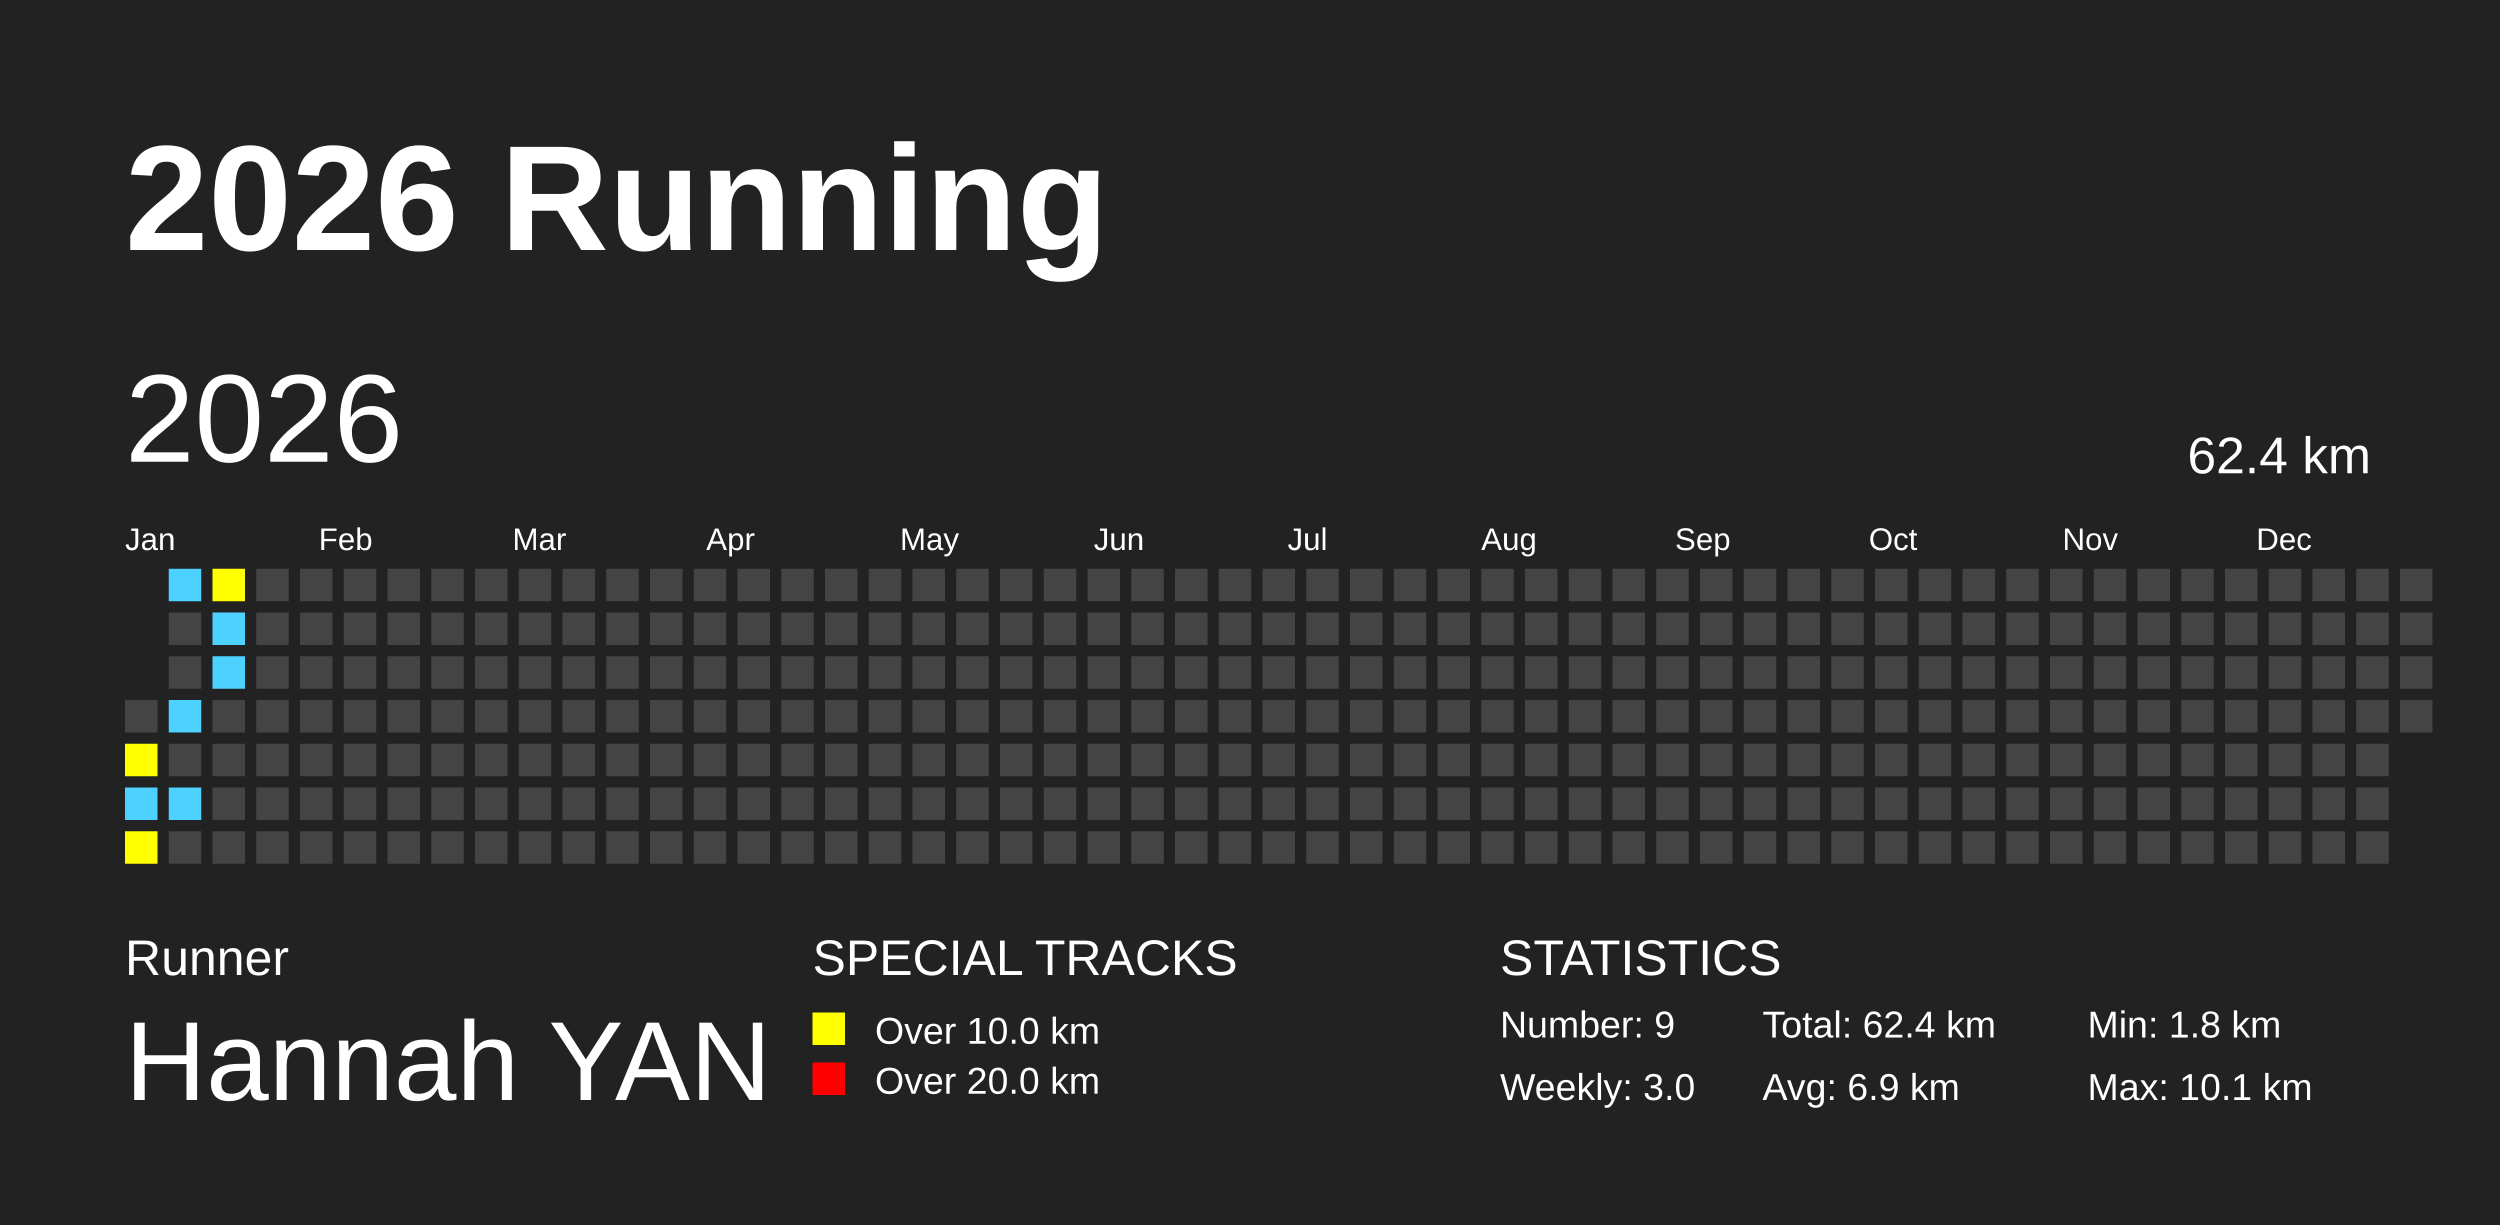
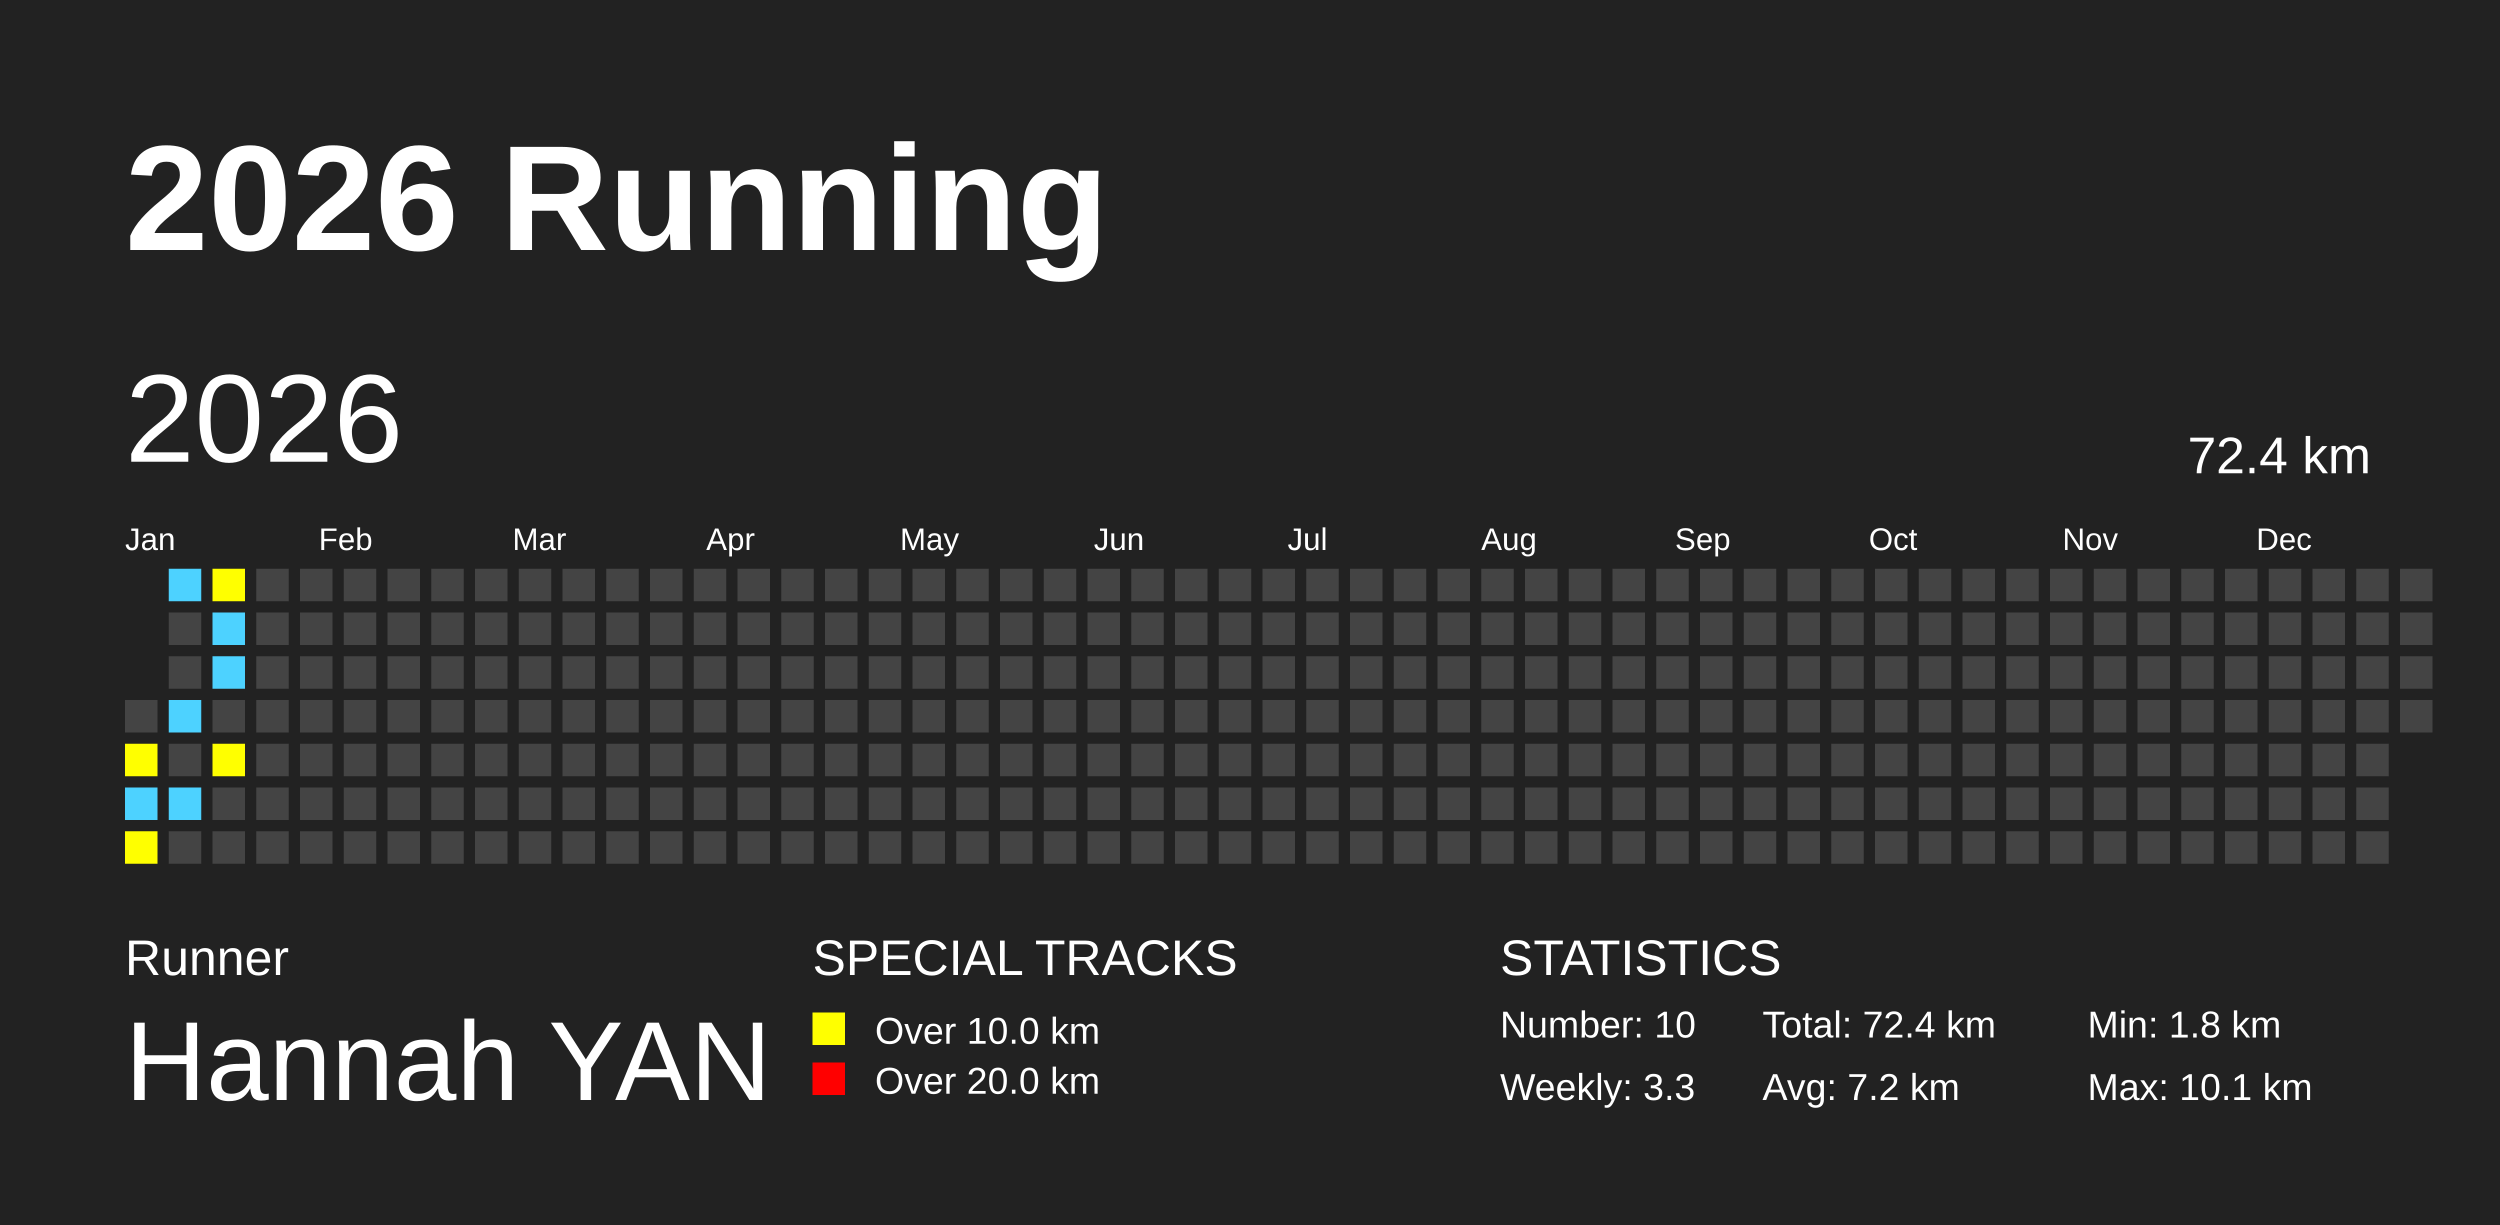
<svg xmlns="http://www.w3.org/2000/svg" baseProfile="full" height="98mm" version="1.1" viewBox="0,0,200,98" width="200mm">
  <defs />
  <rect fill="#222222" height="98" width="200" x="0" y="0" />
  <text fill="#FFFFFF" style="font-size:12px; font-family:Arial; font-weight:bold;" x="10" y="20">2026 Running</text>
  <text fill="#FFFFFF" style="font-size:4px; font-family:Arial" x="10" y="78">Runner</text>
  <text fill="#FFFFFF" style="font-size:9px; font-family:Arial" x="10" y="88">Hannah YAN</text>
  <text fill="#FFFFFF" style="font-size:4px; font-family:Arial" x="65" y="78">SPECIAL TRACKS</text>
  <rect fill="yellow" height="2.6" width="2.6" x="65" y="81" />
  <text fill="#FFFFFF" style="font-size:3px; font-family:Arial" x="70" y="83.5">Over 10.0 km</text>
  <rect fill="red" height="2.6" width="2.6" x="65" y="85" />
  <text fill="#FFFFFF" style="font-size:3px; font-family:Arial" x="70" y="87.5">Over 20.0 km</text>
  <text fill="#FFFFFF" style="font-size:4px; font-family:Arial" x="120" y="78">STATISTICS</text>
-   <text fill="#FFFFFF" style="font-size:3px; font-family:Arial" x="120" y="83">Number: 9</text>
-   <text fill="#FFFFFF" style="font-size:3px; font-family:Arial" x="120" y="88">Weekly: 3.0</text>
-   <text fill="#FFFFFF" style="font-size:3px; font-family:Arial" x="141" y="83">Total: 62.4 km</text>
-   <text fill="#FFFFFF" style="font-size:3px; font-family:Arial" x="141" y="88">Avg: 6.9 km</text>
+   <text fill="#FFFFFF" style="font-size:3px; font-family:Arial" x="120" y="83">Number: 10</text>
+   <text fill="#FFFFFF" style="font-size:3px; font-family:Arial" x="120" y="88">Weekly: 3.3</text>
+   <text fill="#FFFFFF" style="font-size:3px; font-family:Arial" x="141" y="83">Total: 72.4 km</text>
+   <text fill="#FFFFFF" style="font-size:3px; font-family:Arial" x="141" y="88">Avg: 7.2 km</text>
  <text fill="#FFFFFF" style="font-size:3px; font-family:Arial" x="167" y="83">Min: 1.8 km</text>
  <text fill="#FFFFFF" style="font-size:3px; font-family:Arial" x="167" y="88">Max: 10.1 km</text>
  <text dominant-baseline="hanging" fill="#FFFFFF" style="font-size:10.0px; font-family:Arial;" x="10" y="30">2026</text>
-   <text dominant-baseline="hanging" fill="#FFFFFF" style="font-size:4.125px; font-family:Arial;" x="175" y="35">62.4 km</text>
+   <text dominant-baseline="hanging" fill="#FFFFFF" style="font-size:4.125px; font-family:Arial;" x="175" y="35">72.4 km</text>
  <text fill="#FFFFFF" style="font-size:2.5px; font-family:Arial" x="10.0" y="44">Jan</text>
  <text fill="#FFFFFF" style="font-size:2.5px; font-family:Arial" x="25.5" y="44">Feb</text>
  <text fill="#FFFFFF" style="font-size:2.5px; font-family:Arial" x="41.0" y="44">Mar</text>
  <text fill="#FFFFFF" style="font-size:2.5px; font-family:Arial" x="56.5" y="44">Apr</text>
  <text fill="#FFFFFF" style="font-size:2.5px; font-family:Arial" x="72.0" y="44">May</text>
  <text fill="#FFFFFF" style="font-size:2.5px; font-family:Arial" x="87.5" y="44">Jun</text>
  <text fill="#FFFFFF" style="font-size:2.5px; font-family:Arial" x="103.0" y="44">Jul</text>
  <text fill="#FFFFFF" style="font-size:2.5px; font-family:Arial" x="118.5" y="44">Aug</text>
  <text fill="#FFFFFF" style="font-size:2.5px; font-family:Arial" x="134.0" y="44">Sep</text>
  <text fill="#FFFFFF" style="font-size:2.5px; font-family:Arial" x="149.5" y="44">Oct</text>
  <text fill="#FFFFFF" style="font-size:2.5px; font-family:Arial" x="165.0" y="44">Nov</text>
  <text fill="#FFFFFF" style="font-size:2.5px; font-family:Arial" x="180.5" y="44">Dec</text>
  <rect fill="#444444" height="2.6" width="2.6" x="10.0" y="56.0" />
  <rect fill="yellow" height="2.6" width="2.6" x="10.0" y="59.5" />
  <rect fill="#4DD2FF" height="2.6" width="2.6" x="10.0" y="63.0" />
  <rect fill="yellow" height="2.6" width="2.6" x="10.0" y="66.5" />
  <rect fill="#4DD2FF" height="2.6" width="2.6" x="13.5" y="45.5" />
  <rect fill="#444444" height="2.6" width="2.6" x="13.5" y="49.0" />
  <rect fill="#444444" height="2.6" width="2.6" x="13.5" y="52.5" />
  <rect fill="#4DD2FF" height="2.6" width="2.6" x="13.5" y="56.0" />
  <rect fill="#444444" height="2.6" width="2.6" x="13.5" y="59.5" />
  <rect fill="#4DD2FF" height="2.6" width="2.6" x="13.5" y="63.0" />
  <rect fill="#444444" height="2.6" width="2.6" x="13.5" y="66.5" />
  <rect fill="yellow" height="2.6" width="2.6" x="17.0" y="45.5" />
  <rect fill="#4DD2FF" height="2.6" width="2.6" x="17.0" y="49.0" />
  <rect fill="#4DD2FF" height="2.6" width="2.6" x="17.0" y="52.5" />
  <rect fill="#444444" height="2.6" width="2.6" x="17.0" y="56.0" />
-   <rect fill="#444444" height="2.6" width="2.6" x="17.0" y="59.5" />
+   <rect fill="yellow" height="2.6" width="2.6" x="17.0" y="59.5" />
  <rect fill="#444444" height="2.6" width="2.6" x="17.0" y="63.0" />
  <rect fill="#444444" height="2.6" width="2.6" x="17.0" y="66.5" />
  <rect fill="#444444" height="2.6" width="2.6" x="20.5" y="45.5" />
  <rect fill="#444444" height="2.6" width="2.6" x="20.5" y="49.0" />
  <rect fill="#444444" height="2.6" width="2.6" x="20.5" y="52.5" />
  <rect fill="#444444" height="2.6" width="2.6" x="20.5" y="56.0" />
  <rect fill="#444444" height="2.6" width="2.6" x="20.5" y="59.5" />
  <rect fill="#444444" height="2.6" width="2.6" x="20.5" y="63.0" />
  <rect fill="#444444" height="2.6" width="2.6" x="20.5" y="66.5" />
  <rect fill="#444444" height="2.6" width="2.6" x="24.0" y="45.5" />
  <rect fill="#444444" height="2.6" width="2.6" x="24.0" y="49.0" />
  <rect fill="#444444" height="2.6" width="2.6" x="24.0" y="52.5" />
  <rect fill="#444444" height="2.6" width="2.6" x="24.0" y="56.0" />
  <rect fill="#444444" height="2.6" width="2.6" x="24.0" y="59.5" />
  <rect fill="#444444" height="2.6" width="2.6" x="24.0" y="63.0" />
  <rect fill="#444444" height="2.6" width="2.6" x="24.0" y="66.5" />
  <rect fill="#444444" height="2.6" width="2.6" x="27.5" y="45.5" />
  <rect fill="#444444" height="2.6" width="2.6" x="27.5" y="49.0" />
  <rect fill="#444444" height="2.6" width="2.6" x="27.5" y="52.5" />
  <rect fill="#444444" height="2.6" width="2.6" x="27.5" y="56.0" />
  <rect fill="#444444" height="2.6" width="2.6" x="27.5" y="59.5" />
  <rect fill="#444444" height="2.6" width="2.6" x="27.5" y="63.0" />
  <rect fill="#444444" height="2.6" width="2.6" x="27.5" y="66.5" />
  <rect fill="#444444" height="2.6" width="2.6" x="31.0" y="45.5" />
  <rect fill="#444444" height="2.6" width="2.6" x="31.0" y="49.0" />
  <rect fill="#444444" height="2.6" width="2.6" x="31.0" y="52.5" />
  <rect fill="#444444" height="2.6" width="2.6" x="31.0" y="56.0" />
  <rect fill="#444444" height="2.6" width="2.6" x="31.0" y="59.5" />
  <rect fill="#444444" height="2.6" width="2.6" x="31.0" y="63.0" />
  <rect fill="#444444" height="2.6" width="2.6" x="31.0" y="66.5" />
  <rect fill="#444444" height="2.6" width="2.6" x="34.5" y="45.5" />
  <rect fill="#444444" height="2.6" width="2.6" x="34.5" y="49.0" />
  <rect fill="#444444" height="2.6" width="2.6" x="34.5" y="52.5" />
  <rect fill="#444444" height="2.6" width="2.6" x="34.5" y="56.0" />
  <rect fill="#444444" height="2.6" width="2.6" x="34.5" y="59.5" />
  <rect fill="#444444" height="2.6" width="2.6" x="34.5" y="63.0" />
  <rect fill="#444444" height="2.6" width="2.6" x="34.5" y="66.5" />
  <rect fill="#444444" height="2.6" width="2.6" x="38.0" y="45.5" />
  <rect fill="#444444" height="2.6" width="2.6" x="38.0" y="49.0" />
  <rect fill="#444444" height="2.6" width="2.6" x="38.0" y="52.5" />
  <rect fill="#444444" height="2.6" width="2.6" x="38.0" y="56.0" />
  <rect fill="#444444" height="2.6" width="2.6" x="38.0" y="59.5" />
  <rect fill="#444444" height="2.6" width="2.6" x="38.0" y="63.0" />
  <rect fill="#444444" height="2.6" width="2.6" x="38.0" y="66.5" />
  <rect fill="#444444" height="2.6" width="2.6" x="41.5" y="45.5" />
  <rect fill="#444444" height="2.6" width="2.6" x="41.5" y="49.0" />
  <rect fill="#444444" height="2.6" width="2.6" x="41.5" y="52.5" />
  <rect fill="#444444" height="2.6" width="2.6" x="41.5" y="56.0" />
  <rect fill="#444444" height="2.6" width="2.6" x="41.5" y="59.5" />
  <rect fill="#444444" height="2.6" width="2.6" x="41.5" y="63.0" />
  <rect fill="#444444" height="2.6" width="2.6" x="41.5" y="66.5" />
  <rect fill="#444444" height="2.6" width="2.6" x="45.0" y="45.5" />
  <rect fill="#444444" height="2.6" width="2.6" x="45.0" y="49.0" />
  <rect fill="#444444" height="2.6" width="2.6" x="45.0" y="52.5" />
  <rect fill="#444444" height="2.6" width="2.6" x="45.0" y="56.0" />
  <rect fill="#444444" height="2.6" width="2.6" x="45.0" y="59.5" />
  <rect fill="#444444" height="2.6" width="2.6" x="45.0" y="63.0" />
  <rect fill="#444444" height="2.6" width="2.6" x="45.0" y="66.5" />
  <rect fill="#444444" height="2.6" width="2.6" x="48.5" y="45.5" />
  <rect fill="#444444" height="2.6" width="2.6" x="48.5" y="49.0" />
  <rect fill="#444444" height="2.6" width="2.6" x="48.5" y="52.5" />
  <rect fill="#444444" height="2.6" width="2.6" x="48.5" y="56.0" />
  <rect fill="#444444" height="2.6" width="2.6" x="48.5" y="59.5" />
  <rect fill="#444444" height="2.6" width="2.6" x="48.5" y="63.0" />
  <rect fill="#444444" height="2.6" width="2.6" x="48.5" y="66.5" />
  <rect fill="#444444" height="2.6" width="2.6" x="52.0" y="45.5" />
  <rect fill="#444444" height="2.6" width="2.6" x="52.0" y="49.0" />
  <rect fill="#444444" height="2.6" width="2.6" x="52.0" y="52.5" />
  <rect fill="#444444" height="2.6" width="2.6" x="52.0" y="56.0" />
  <rect fill="#444444" height="2.6" width="2.6" x="52.0" y="59.5" />
  <rect fill="#444444" height="2.6" width="2.6" x="52.0" y="63.0" />
  <rect fill="#444444" height="2.6" width="2.6" x="52.0" y="66.5" />
  <rect fill="#444444" height="2.6" width="2.6" x="55.5" y="45.5" />
  <rect fill="#444444" height="2.6" width="2.6" x="55.5" y="49.0" />
  <rect fill="#444444" height="2.6" width="2.6" x="55.5" y="52.5" />
  <rect fill="#444444" height="2.6" width="2.6" x="55.5" y="56.0" />
  <rect fill="#444444" height="2.6" width="2.6" x="55.5" y="59.5" />
  <rect fill="#444444" height="2.6" width="2.6" x="55.5" y="63.0" />
  <rect fill="#444444" height="2.6" width="2.6" x="55.5" y="66.5" />
  <rect fill="#444444" height="2.6" width="2.6" x="59.0" y="45.5" />
  <rect fill="#444444" height="2.6" width="2.6" x="59.0" y="49.0" />
  <rect fill="#444444" height="2.6" width="2.6" x="59.0" y="52.5" />
  <rect fill="#444444" height="2.6" width="2.6" x="59.0" y="56.0" />
  <rect fill="#444444" height="2.6" width="2.6" x="59.0" y="59.5" />
  <rect fill="#444444" height="2.6" width="2.6" x="59.0" y="63.0" />
  <rect fill="#444444" height="2.6" width="2.6" x="59.0" y="66.5" />
  <rect fill="#444444" height="2.6" width="2.6" x="62.5" y="45.5" />
  <rect fill="#444444" height="2.6" width="2.6" x="62.5" y="49.0" />
  <rect fill="#444444" height="2.6" width="2.6" x="62.5" y="52.5" />
  <rect fill="#444444" height="2.6" width="2.6" x="62.5" y="56.0" />
  <rect fill="#444444" height="2.6" width="2.6" x="62.5" y="59.5" />
  <rect fill="#444444" height="2.6" width="2.6" x="62.5" y="63.0" />
  <rect fill="#444444" height="2.6" width="2.6" x="62.5" y="66.5" />
  <rect fill="#444444" height="2.6" width="2.6" x="66.0" y="45.5" />
  <rect fill="#444444" height="2.6" width="2.6" x="66.0" y="49.0" />
  <rect fill="#444444" height="2.6" width="2.6" x="66.0" y="52.5" />
  <rect fill="#444444" height="2.6" width="2.6" x="66.0" y="56.0" />
  <rect fill="#444444" height="2.6" width="2.6" x="66.0" y="59.5" />
  <rect fill="#444444" height="2.6" width="2.6" x="66.0" y="63.0" />
  <rect fill="#444444" height="2.6" width="2.6" x="66.0" y="66.5" />
  <rect fill="#444444" height="2.6" width="2.6" x="69.5" y="45.5" />
  <rect fill="#444444" height="2.6" width="2.6" x="69.5" y="49.0" />
  <rect fill="#444444" height="2.6" width="2.6" x="69.5" y="52.5" />
  <rect fill="#444444" height="2.6" width="2.6" x="69.5" y="56.0" />
  <rect fill="#444444" height="2.6" width="2.6" x="69.5" y="59.5" />
  <rect fill="#444444" height="2.6" width="2.6" x="69.5" y="63.0" />
  <rect fill="#444444" height="2.6" width="2.6" x="69.5" y="66.5" />
  <rect fill="#444444" height="2.6" width="2.6" x="73.0" y="45.5" />
  <rect fill="#444444" height="2.6" width="2.6" x="73.0" y="49.0" />
  <rect fill="#444444" height="2.6" width="2.6" x="73.0" y="52.5" />
  <rect fill="#444444" height="2.6" width="2.6" x="73.0" y="56.0" />
  <rect fill="#444444" height="2.6" width="2.6" x="73.0" y="59.5" />
  <rect fill="#444444" height="2.6" width="2.6" x="73.0" y="63.0" />
  <rect fill="#444444" height="2.6" width="2.6" x="73.0" y="66.5" />
  <rect fill="#444444" height="2.6" width="2.6" x="76.5" y="45.5" />
  <rect fill="#444444" height="2.6" width="2.6" x="76.5" y="49.0" />
  <rect fill="#444444" height="2.6" width="2.6" x="76.5" y="52.5" />
  <rect fill="#444444" height="2.6" width="2.6" x="76.5" y="56.0" />
  <rect fill="#444444" height="2.6" width="2.6" x="76.5" y="59.5" />
  <rect fill="#444444" height="2.6" width="2.6" x="76.5" y="63.0" />
  <rect fill="#444444" height="2.6" width="2.6" x="76.5" y="66.5" />
  <rect fill="#444444" height="2.6" width="2.6" x="80.0" y="45.5" />
  <rect fill="#444444" height="2.6" width="2.6" x="80.0" y="49.0" />
  <rect fill="#444444" height="2.6" width="2.6" x="80.0" y="52.5" />
  <rect fill="#444444" height="2.6" width="2.6" x="80.0" y="56.0" />
  <rect fill="#444444" height="2.6" width="2.6" x="80.0" y="59.5" />
  <rect fill="#444444" height="2.6" width="2.6" x="80.0" y="63.0" />
  <rect fill="#444444" height="2.6" width="2.6" x="80.0" y="66.5" />
  <rect fill="#444444" height="2.6" width="2.6" x="83.5" y="45.5" />
  <rect fill="#444444" height="2.6" width="2.6" x="83.5" y="49.0" />
  <rect fill="#444444" height="2.6" width="2.6" x="83.5" y="52.5" />
  <rect fill="#444444" height="2.6" width="2.6" x="83.5" y="56.0" />
  <rect fill="#444444" height="2.6" width="2.6" x="83.5" y="59.5" />
  <rect fill="#444444" height="2.6" width="2.6" x="83.5" y="63.0" />
  <rect fill="#444444" height="2.6" width="2.6" x="83.5" y="66.5" />
  <rect fill="#444444" height="2.6" width="2.6" x="87.0" y="45.5" />
  <rect fill="#444444" height="2.6" width="2.6" x="87.0" y="49.0" />
  <rect fill="#444444" height="2.6" width="2.6" x="87.0" y="52.5" />
  <rect fill="#444444" height="2.6" width="2.6" x="87.0" y="56.0" />
  <rect fill="#444444" height="2.6" width="2.6" x="87.0" y="59.5" />
  <rect fill="#444444" height="2.6" width="2.6" x="87.0" y="63.0" />
  <rect fill="#444444" height="2.6" width="2.6" x="87.0" y="66.5" />
  <rect fill="#444444" height="2.6" width="2.6" x="90.5" y="45.5" />
  <rect fill="#444444" height="2.6" width="2.6" x="90.5" y="49.0" />
  <rect fill="#444444" height="2.6" width="2.6" x="90.5" y="52.5" />
  <rect fill="#444444" height="2.6" width="2.6" x="90.5" y="56.0" />
  <rect fill="#444444" height="2.6" width="2.6" x="90.5" y="59.5" />
  <rect fill="#444444" height="2.6" width="2.6" x="90.5" y="63.0" />
  <rect fill="#444444" height="2.6" width="2.6" x="90.5" y="66.5" />
  <rect fill="#444444" height="2.6" width="2.6" x="94.0" y="45.5" />
  <rect fill="#444444" height="2.6" width="2.6" x="94.0" y="49.0" />
  <rect fill="#444444" height="2.6" width="2.6" x="94.0" y="52.5" />
  <rect fill="#444444" height="2.6" width="2.6" x="94.0" y="56.0" />
  <rect fill="#444444" height="2.6" width="2.6" x="94.0" y="59.5" />
  <rect fill="#444444" height="2.6" width="2.6" x="94.0" y="63.0" />
  <rect fill="#444444" height="2.6" width="2.6" x="94.0" y="66.5" />
  <rect fill="#444444" height="2.6" width="2.6" x="97.5" y="45.5" />
  <rect fill="#444444" height="2.6" width="2.6" x="97.5" y="49.0" />
  <rect fill="#444444" height="2.6" width="2.6" x="97.5" y="52.5" />
  <rect fill="#444444" height="2.6" width="2.6" x="97.5" y="56.0" />
  <rect fill="#444444" height="2.6" width="2.6" x="97.5" y="59.5" />
  <rect fill="#444444" height="2.6" width="2.6" x="97.5" y="63.0" />
  <rect fill="#444444" height="2.6" width="2.6" x="97.5" y="66.5" />
  <rect fill="#444444" height="2.6" width="2.6" x="101.0" y="45.5" />
  <rect fill="#444444" height="2.6" width="2.6" x="101.0" y="49.0" />
  <rect fill="#444444" height="2.6" width="2.6" x="101.0" y="52.5" />
  <rect fill="#444444" height="2.6" width="2.6" x="101.0" y="56.0" />
  <rect fill="#444444" height="2.6" width="2.6" x="101.0" y="59.5" />
  <rect fill="#444444" height="2.6" width="2.6" x="101.0" y="63.0" />
  <rect fill="#444444" height="2.6" width="2.6" x="101.0" y="66.5" />
  <rect fill="#444444" height="2.6" width="2.6" x="104.5" y="45.5" />
  <rect fill="#444444" height="2.6" width="2.6" x="104.5" y="49.0" />
  <rect fill="#444444" height="2.6" width="2.6" x="104.5" y="52.5" />
  <rect fill="#444444" height="2.6" width="2.6" x="104.5" y="56.0" />
  <rect fill="#444444" height="2.6" width="2.6" x="104.5" y="59.5" />
  <rect fill="#444444" height="2.6" width="2.6" x="104.5" y="63.0" />
  <rect fill="#444444" height="2.6" width="2.6" x="104.5" y="66.5" />
  <rect fill="#444444" height="2.6" width="2.6" x="108.0" y="45.5" />
  <rect fill="#444444" height="2.6" width="2.6" x="108.0" y="49.0" />
  <rect fill="#444444" height="2.6" width="2.6" x="108.0" y="52.5" />
  <rect fill="#444444" height="2.6" width="2.6" x="108.0" y="56.0" />
  <rect fill="#444444" height="2.6" width="2.6" x="108.0" y="59.5" />
  <rect fill="#444444" height="2.6" width="2.6" x="108.0" y="63.0" />
  <rect fill="#444444" height="2.6" width="2.6" x="108.0" y="66.5" />
  <rect fill="#444444" height="2.6" width="2.6" x="111.5" y="45.5" />
  <rect fill="#444444" height="2.6" width="2.6" x="111.5" y="49.0" />
  <rect fill="#444444" height="2.6" width="2.6" x="111.5" y="52.5" />
  <rect fill="#444444" height="2.6" width="2.6" x="111.5" y="56.0" />
  <rect fill="#444444" height="2.6" width="2.6" x="111.5" y="59.5" />
  <rect fill="#444444" height="2.6" width="2.6" x="111.5" y="63.0" />
  <rect fill="#444444" height="2.6" width="2.6" x="111.5" y="66.5" />
  <rect fill="#444444" height="2.6" width="2.6" x="115.0" y="45.5" />
  <rect fill="#444444" height="2.6" width="2.6" x="115.0" y="49.0" />
  <rect fill="#444444" height="2.6" width="2.6" x="115.0" y="52.5" />
  <rect fill="#444444" height="2.6" width="2.6" x="115.0" y="56.0" />
  <rect fill="#444444" height="2.6" width="2.6" x="115.0" y="59.5" />
  <rect fill="#444444" height="2.6" width="2.6" x="115.0" y="63.0" />
  <rect fill="#444444" height="2.6" width="2.6" x="115.0" y="66.5" />
  <rect fill="#444444" height="2.6" width="2.6" x="118.5" y="45.5" />
  <rect fill="#444444" height="2.6" width="2.6" x="118.5" y="49.0" />
  <rect fill="#444444" height="2.6" width="2.6" x="118.5" y="52.5" />
  <rect fill="#444444" height="2.6" width="2.6" x="118.5" y="56.0" />
  <rect fill="#444444" height="2.6" width="2.6" x="118.5" y="59.5" />
  <rect fill="#444444" height="2.6" width="2.6" x="118.5" y="63.0" />
  <rect fill="#444444" height="2.6" width="2.6" x="118.5" y="66.5" />
  <rect fill="#444444" height="2.6" width="2.6" x="122.0" y="45.5" />
  <rect fill="#444444" height="2.6" width="2.6" x="122.0" y="49.0" />
  <rect fill="#444444" height="2.6" width="2.6" x="122.0" y="52.5" />
  <rect fill="#444444" height="2.6" width="2.6" x="122.0" y="56.0" />
  <rect fill="#444444" height="2.6" width="2.6" x="122.0" y="59.5" />
  <rect fill="#444444" height="2.6" width="2.6" x="122.0" y="63.0" />
  <rect fill="#444444" height="2.6" width="2.6" x="122.0" y="66.5" />
  <rect fill="#444444" height="2.6" width="2.6" x="125.5" y="45.5" />
  <rect fill="#444444" height="2.6" width="2.6" x="125.5" y="49.0" />
  <rect fill="#444444" height="2.6" width="2.6" x="125.5" y="52.5" />
  <rect fill="#444444" height="2.6" width="2.6" x="125.5" y="56.0" />
  <rect fill="#444444" height="2.6" width="2.6" x="125.5" y="59.5" />
  <rect fill="#444444" height="2.6" width="2.6" x="125.5" y="63.0" />
  <rect fill="#444444" height="2.6" width="2.6" x="125.5" y="66.5" />
  <rect fill="#444444" height="2.6" width="2.6" x="129.0" y="45.5" />
  <rect fill="#444444" height="2.6" width="2.6" x="129.0" y="49.0" />
  <rect fill="#444444" height="2.6" width="2.6" x="129.0" y="52.5" />
  <rect fill="#444444" height="2.6" width="2.6" x="129.0" y="56.0" />
  <rect fill="#444444" height="2.6" width="2.6" x="129.0" y="59.5" />
  <rect fill="#444444" height="2.6" width="2.6" x="129.0" y="63.0" />
  <rect fill="#444444" height="2.6" width="2.6" x="129.0" y="66.5" />
  <rect fill="#444444" height="2.6" width="2.6" x="132.5" y="45.5" />
  <rect fill="#444444" height="2.6" width="2.6" x="132.5" y="49.0" />
  <rect fill="#444444" height="2.6" width="2.6" x="132.5" y="52.5" />
  <rect fill="#444444" height="2.6" width="2.6" x="132.5" y="56.0" />
  <rect fill="#444444" height="2.6" width="2.6" x="132.5" y="59.5" />
  <rect fill="#444444" height="2.6" width="2.6" x="132.5" y="63.0" />
  <rect fill="#444444" height="2.6" width="2.6" x="132.5" y="66.5" />
  <rect fill="#444444" height="2.6" width="2.6" x="136.0" y="45.5" />
  <rect fill="#444444" height="2.6" width="2.6" x="136.0" y="49.0" />
  <rect fill="#444444" height="2.6" width="2.6" x="136.0" y="52.5" />
  <rect fill="#444444" height="2.6" width="2.6" x="136.0" y="56.0" />
  <rect fill="#444444" height="2.6" width="2.6" x="136.0" y="59.5" />
  <rect fill="#444444" height="2.6" width="2.6" x="136.0" y="63.0" />
  <rect fill="#444444" height="2.6" width="2.6" x="136.0" y="66.5" />
  <rect fill="#444444" height="2.6" width="2.6" x="139.5" y="45.5" />
  <rect fill="#444444" height="2.6" width="2.6" x="139.5" y="49.0" />
  <rect fill="#444444" height="2.6" width="2.6" x="139.5" y="52.5" />
  <rect fill="#444444" height="2.6" width="2.6" x="139.5" y="56.0" />
  <rect fill="#444444" height="2.6" width="2.6" x="139.5" y="59.5" />
  <rect fill="#444444" height="2.6" width="2.6" x="139.5" y="63.0" />
  <rect fill="#444444" height="2.6" width="2.6" x="139.5" y="66.5" />
  <rect fill="#444444" height="2.6" width="2.6" x="143.0" y="45.5" />
  <rect fill="#444444" height="2.6" width="2.6" x="143.0" y="49.0" />
  <rect fill="#444444" height="2.6" width="2.6" x="143.0" y="52.5" />
  <rect fill="#444444" height="2.6" width="2.6" x="143.0" y="56.0" />
  <rect fill="#444444" height="2.6" width="2.6" x="143.0" y="59.5" />
  <rect fill="#444444" height="2.6" width="2.6" x="143.0" y="63.0" />
  <rect fill="#444444" height="2.6" width="2.6" x="143.0" y="66.5" />
  <rect fill="#444444" height="2.6" width="2.6" x="146.5" y="45.5" />
  <rect fill="#444444" height="2.6" width="2.6" x="146.5" y="49.0" />
  <rect fill="#444444" height="2.6" width="2.6" x="146.5" y="52.5" />
  <rect fill="#444444" height="2.6" width="2.6" x="146.5" y="56.0" />
  <rect fill="#444444" height="2.6" width="2.6" x="146.5" y="59.5" />
  <rect fill="#444444" height="2.6" width="2.6" x="146.5" y="63.0" />
  <rect fill="#444444" height="2.6" width="2.6" x="146.5" y="66.5" />
  <rect fill="#444444" height="2.6" width="2.6" x="150.0" y="45.5" />
  <rect fill="#444444" height="2.6" width="2.6" x="150.0" y="49.0" />
  <rect fill="#444444" height="2.6" width="2.6" x="150.0" y="52.5" />
  <rect fill="#444444" height="2.6" width="2.6" x="150.0" y="56.0" />
  <rect fill="#444444" height="2.6" width="2.6" x="150.0" y="59.5" />
  <rect fill="#444444" height="2.6" width="2.6" x="150.0" y="63.0" />
  <rect fill="#444444" height="2.6" width="2.6" x="150.0" y="66.5" />
  <rect fill="#444444" height="2.6" width="2.6" x="153.5" y="45.5" />
  <rect fill="#444444" height="2.6" width="2.6" x="153.5" y="49.0" />
  <rect fill="#444444" height="2.6" width="2.6" x="153.5" y="52.5" />
  <rect fill="#444444" height="2.6" width="2.6" x="153.5" y="56.0" />
  <rect fill="#444444" height="2.6" width="2.6" x="153.5" y="59.5" />
  <rect fill="#444444" height="2.6" width="2.6" x="153.5" y="63.0" />
  <rect fill="#444444" height="2.6" width="2.6" x="153.5" y="66.5" />
  <rect fill="#444444" height="2.6" width="2.6" x="157.0" y="45.5" />
  <rect fill="#444444" height="2.6" width="2.6" x="157.0" y="49.0" />
  <rect fill="#444444" height="2.6" width="2.6" x="157.0" y="52.5" />
  <rect fill="#444444" height="2.6" width="2.6" x="157.0" y="56.0" />
  <rect fill="#444444" height="2.6" width="2.6" x="157.0" y="59.5" />
  <rect fill="#444444" height="2.6" width="2.6" x="157.0" y="63.0" />
  <rect fill="#444444" height="2.6" width="2.6" x="157.0" y="66.5" />
  <rect fill="#444444" height="2.6" width="2.6" x="160.5" y="45.5" />
  <rect fill="#444444" height="2.6" width="2.6" x="160.5" y="49.0" />
  <rect fill="#444444" height="2.6" width="2.6" x="160.5" y="52.5" />
  <rect fill="#444444" height="2.6" width="2.6" x="160.5" y="56.0" />
  <rect fill="#444444" height="2.6" width="2.6" x="160.5" y="59.5" />
  <rect fill="#444444" height="2.6" width="2.6" x="160.5" y="63.0" />
  <rect fill="#444444" height="2.6" width="2.6" x="160.5" y="66.5" />
  <rect fill="#444444" height="2.6" width="2.6" x="164.0" y="45.5" />
  <rect fill="#444444" height="2.6" width="2.6" x="164.0" y="49.0" />
  <rect fill="#444444" height="2.6" width="2.6" x="164.0" y="52.5" />
  <rect fill="#444444" height="2.6" width="2.6" x="164.0" y="56.0" />
  <rect fill="#444444" height="2.6" width="2.6" x="164.0" y="59.5" />
  <rect fill="#444444" height="2.6" width="2.6" x="164.0" y="63.0" />
  <rect fill="#444444" height="2.6" width="2.6" x="164.0" y="66.5" />
  <rect fill="#444444" height="2.6" width="2.6" x="167.5" y="45.5" />
  <rect fill="#444444" height="2.6" width="2.6" x="167.5" y="49.0" />
  <rect fill="#444444" height="2.6" width="2.6" x="167.5" y="52.5" />
  <rect fill="#444444" height="2.6" width="2.6" x="167.5" y="56.0" />
  <rect fill="#444444" height="2.6" width="2.6" x="167.5" y="59.5" />
  <rect fill="#444444" height="2.6" width="2.6" x="167.5" y="63.0" />
  <rect fill="#444444" height="2.6" width="2.6" x="167.5" y="66.5" />
  <rect fill="#444444" height="2.6" width="2.6" x="171.0" y="45.5" />
  <rect fill="#444444" height="2.6" width="2.6" x="171.0" y="49.0" />
  <rect fill="#444444" height="2.6" width="2.6" x="171.0" y="52.5" />
  <rect fill="#444444" height="2.6" width="2.6" x="171.0" y="56.0" />
  <rect fill="#444444" height="2.6" width="2.6" x="171.0" y="59.5" />
  <rect fill="#444444" height="2.6" width="2.6" x="171.0" y="63.0" />
  <rect fill="#444444" height="2.6" width="2.6" x="171.0" y="66.5" />
  <rect fill="#444444" height="2.6" width="2.6" x="174.5" y="45.5" />
  <rect fill="#444444" height="2.6" width="2.6" x="174.5" y="49.0" />
  <rect fill="#444444" height="2.6" width="2.6" x="174.5" y="52.5" />
  <rect fill="#444444" height="2.6" width="2.6" x="174.5" y="56.0" />
  <rect fill="#444444" height="2.6" width="2.6" x="174.5" y="59.5" />
  <rect fill="#444444" height="2.6" width="2.6" x="174.5" y="63.0" />
  <rect fill="#444444" height="2.6" width="2.6" x="174.5" y="66.5" />
  <rect fill="#444444" height="2.6" width="2.6" x="178.0" y="45.5" />
  <rect fill="#444444" height="2.6" width="2.6" x="178.0" y="49.0" />
  <rect fill="#444444" height="2.6" width="2.6" x="178.0" y="52.5" />
  <rect fill="#444444" height="2.6" width="2.6" x="178.0" y="56.0" />
  <rect fill="#444444" height="2.6" width="2.6" x="178.0" y="59.5" />
  <rect fill="#444444" height="2.6" width="2.6" x="178.0" y="63.0" />
  <rect fill="#444444" height="2.6" width="2.6" x="178.0" y="66.5" />
  <rect fill="#444444" height="2.6" width="2.6" x="181.5" y="45.5" />
  <rect fill="#444444" height="2.6" width="2.6" x="181.5" y="49.0" />
  <rect fill="#444444" height="2.6" width="2.6" x="181.5" y="52.5" />
  <rect fill="#444444" height="2.6" width="2.6" x="181.5" y="56.0" />
  <rect fill="#444444" height="2.6" width="2.6" x="181.5" y="59.5" />
  <rect fill="#444444" height="2.6" width="2.6" x="181.5" y="63.0" />
  <rect fill="#444444" height="2.6" width="2.6" x="181.5" y="66.5" />
  <rect fill="#444444" height="2.6" width="2.6" x="185.0" y="45.5" />
  <rect fill="#444444" height="2.6" width="2.6" x="185.0" y="49.0" />
  <rect fill="#444444" height="2.6" width="2.6" x="185.0" y="52.5" />
  <rect fill="#444444" height="2.6" width="2.6" x="185.0" y="56.0" />
  <rect fill="#444444" height="2.6" width="2.6" x="185.0" y="59.5" />
  <rect fill="#444444" height="2.6" width="2.6" x="185.0" y="63.0" />
  <rect fill="#444444" height="2.6" width="2.6" x="185.0" y="66.5" />
  <rect fill="#444444" height="2.6" width="2.6" x="188.5" y="45.5" />
  <rect fill="#444444" height="2.6" width="2.6" x="188.5" y="49.0" />
  <rect fill="#444444" height="2.6" width="2.6" x="188.5" y="52.5" />
  <rect fill="#444444" height="2.6" width="2.6" x="188.5" y="56.0" />
  <rect fill="#444444" height="2.6" width="2.6" x="188.5" y="59.5" />
  <rect fill="#444444" height="2.6" width="2.6" x="188.5" y="63.0" />
  <rect fill="#444444" height="2.6" width="2.6" x="188.5" y="66.5" />
  <rect fill="#444444" height="2.6" width="2.6" x="192.0" y="45.5" />
  <rect fill="#444444" height="2.6" width="2.6" x="192.0" y="49.0" />
  <rect fill="#444444" height="2.6" width="2.6" x="192.0" y="52.5" />
  <rect fill="#444444" height="2.6" width="2.6" x="192.0" y="56.0" />
</svg>
